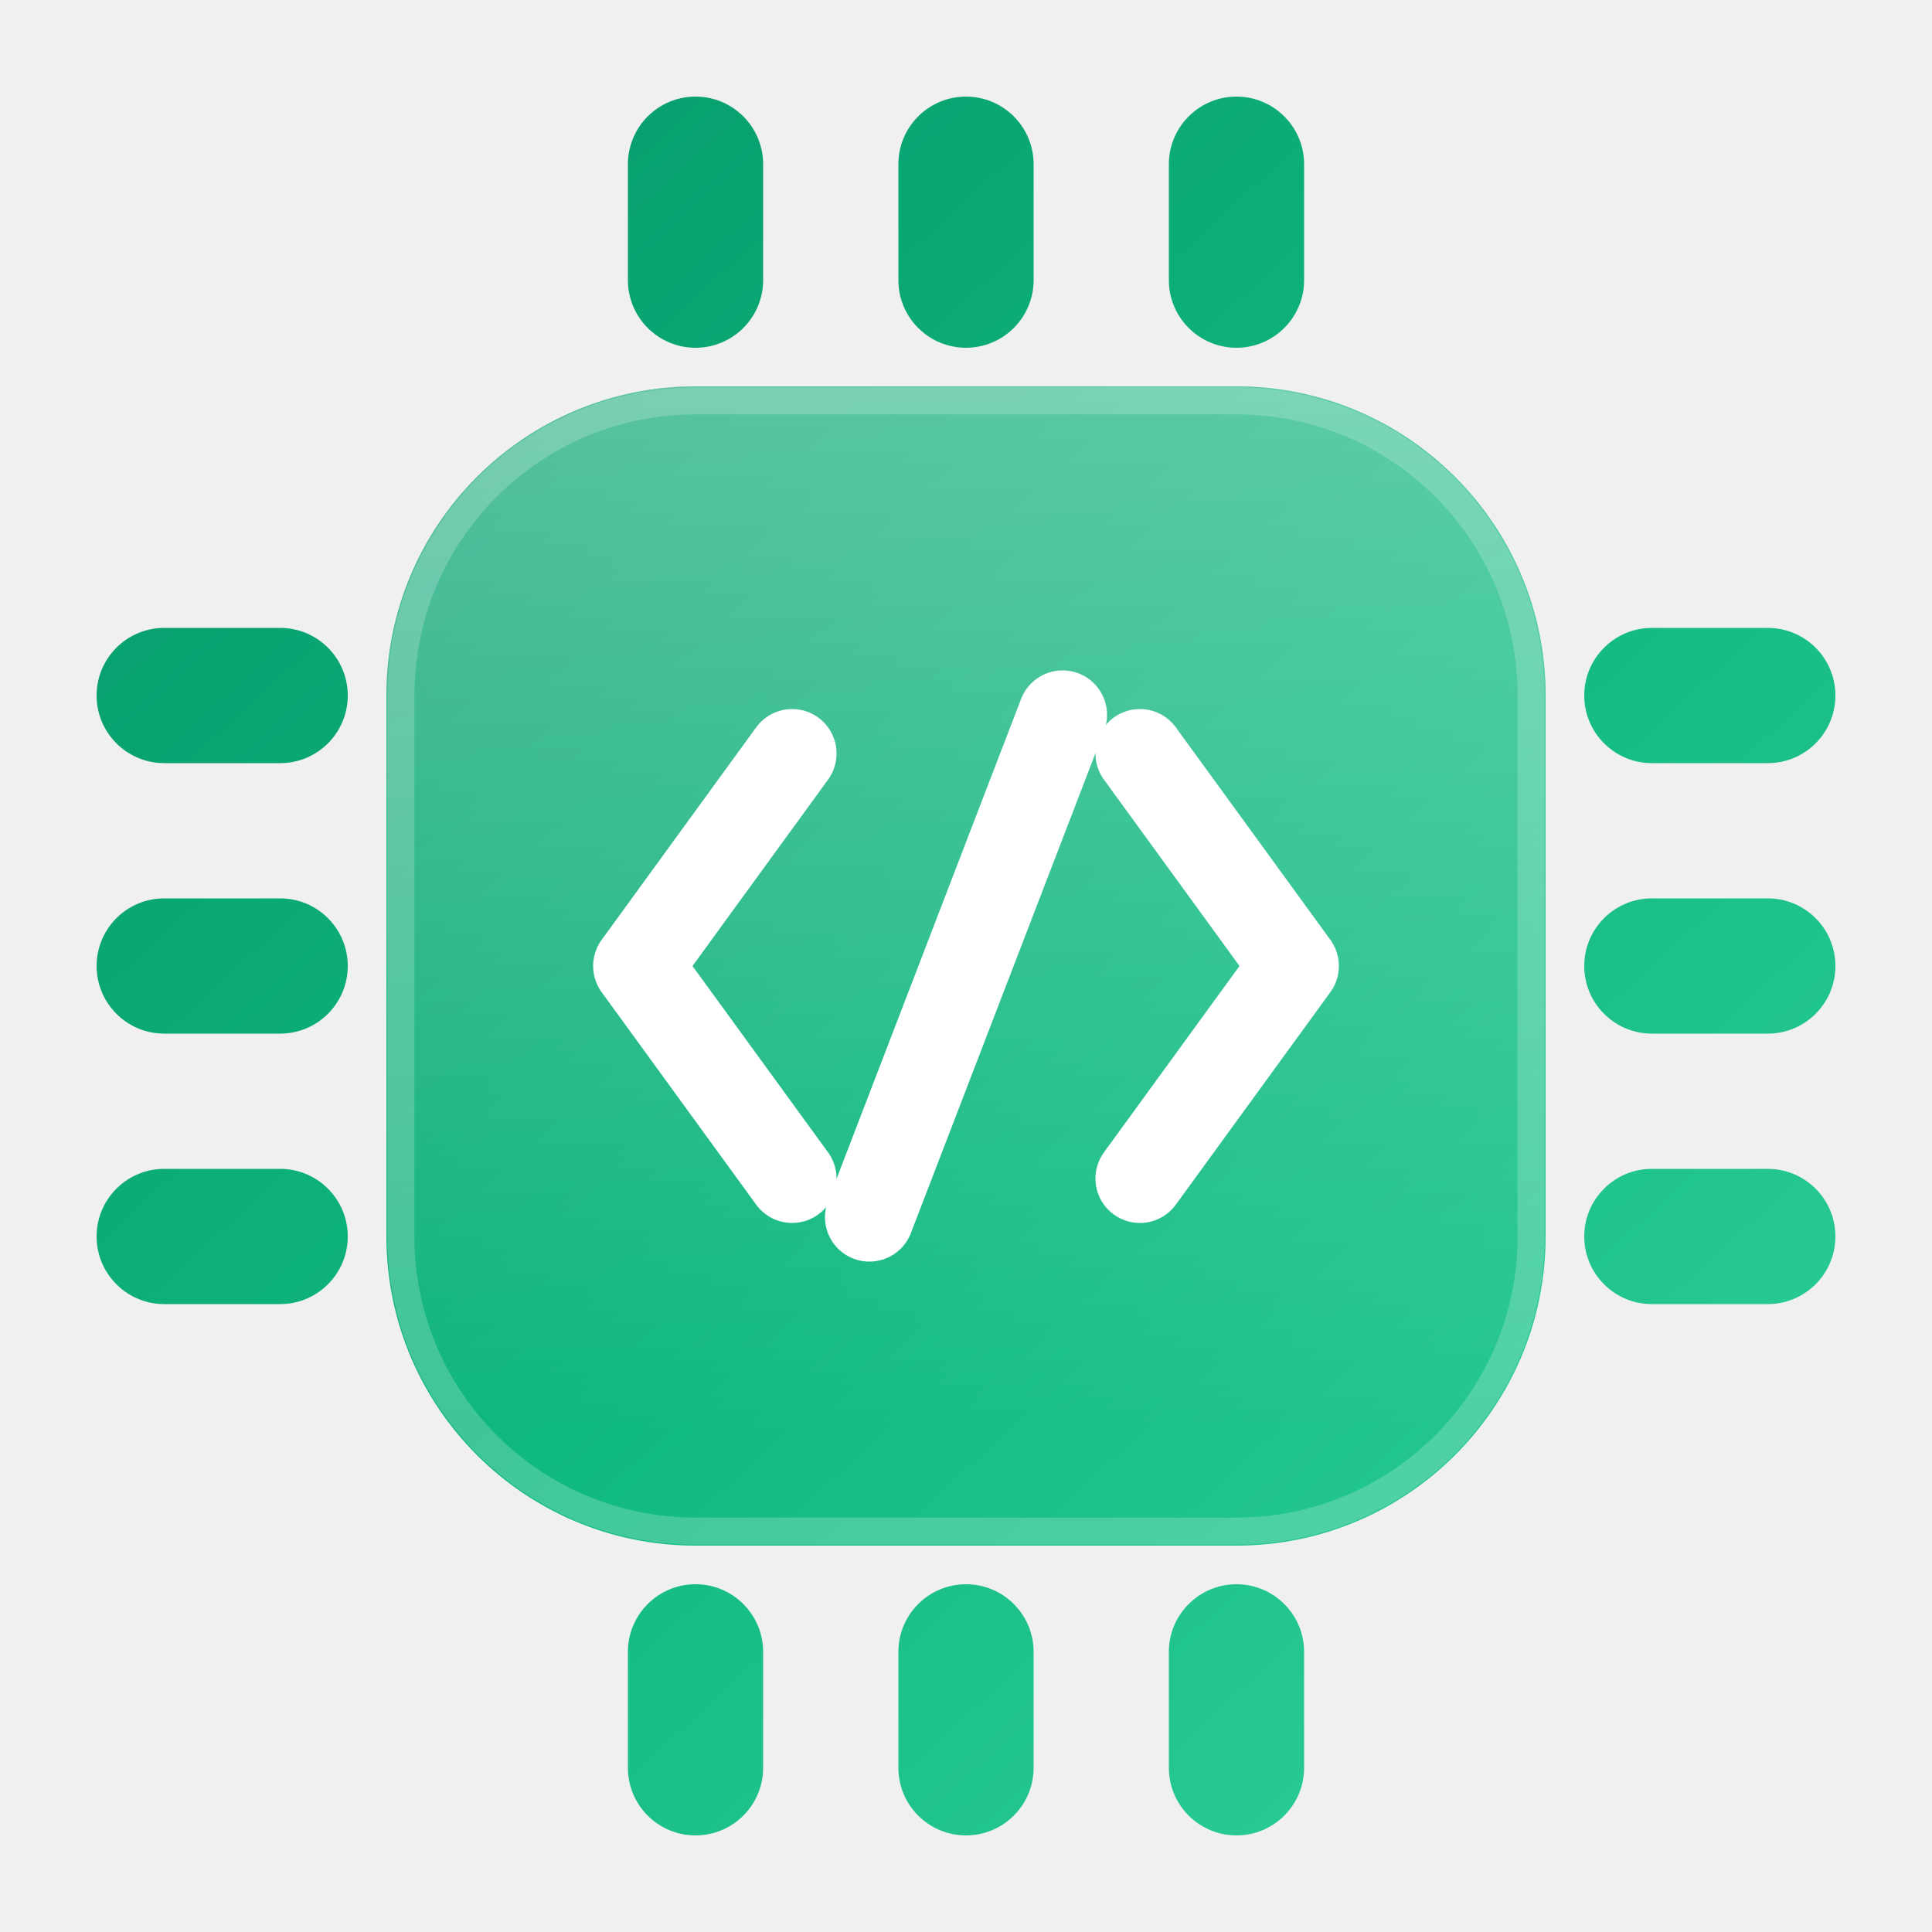
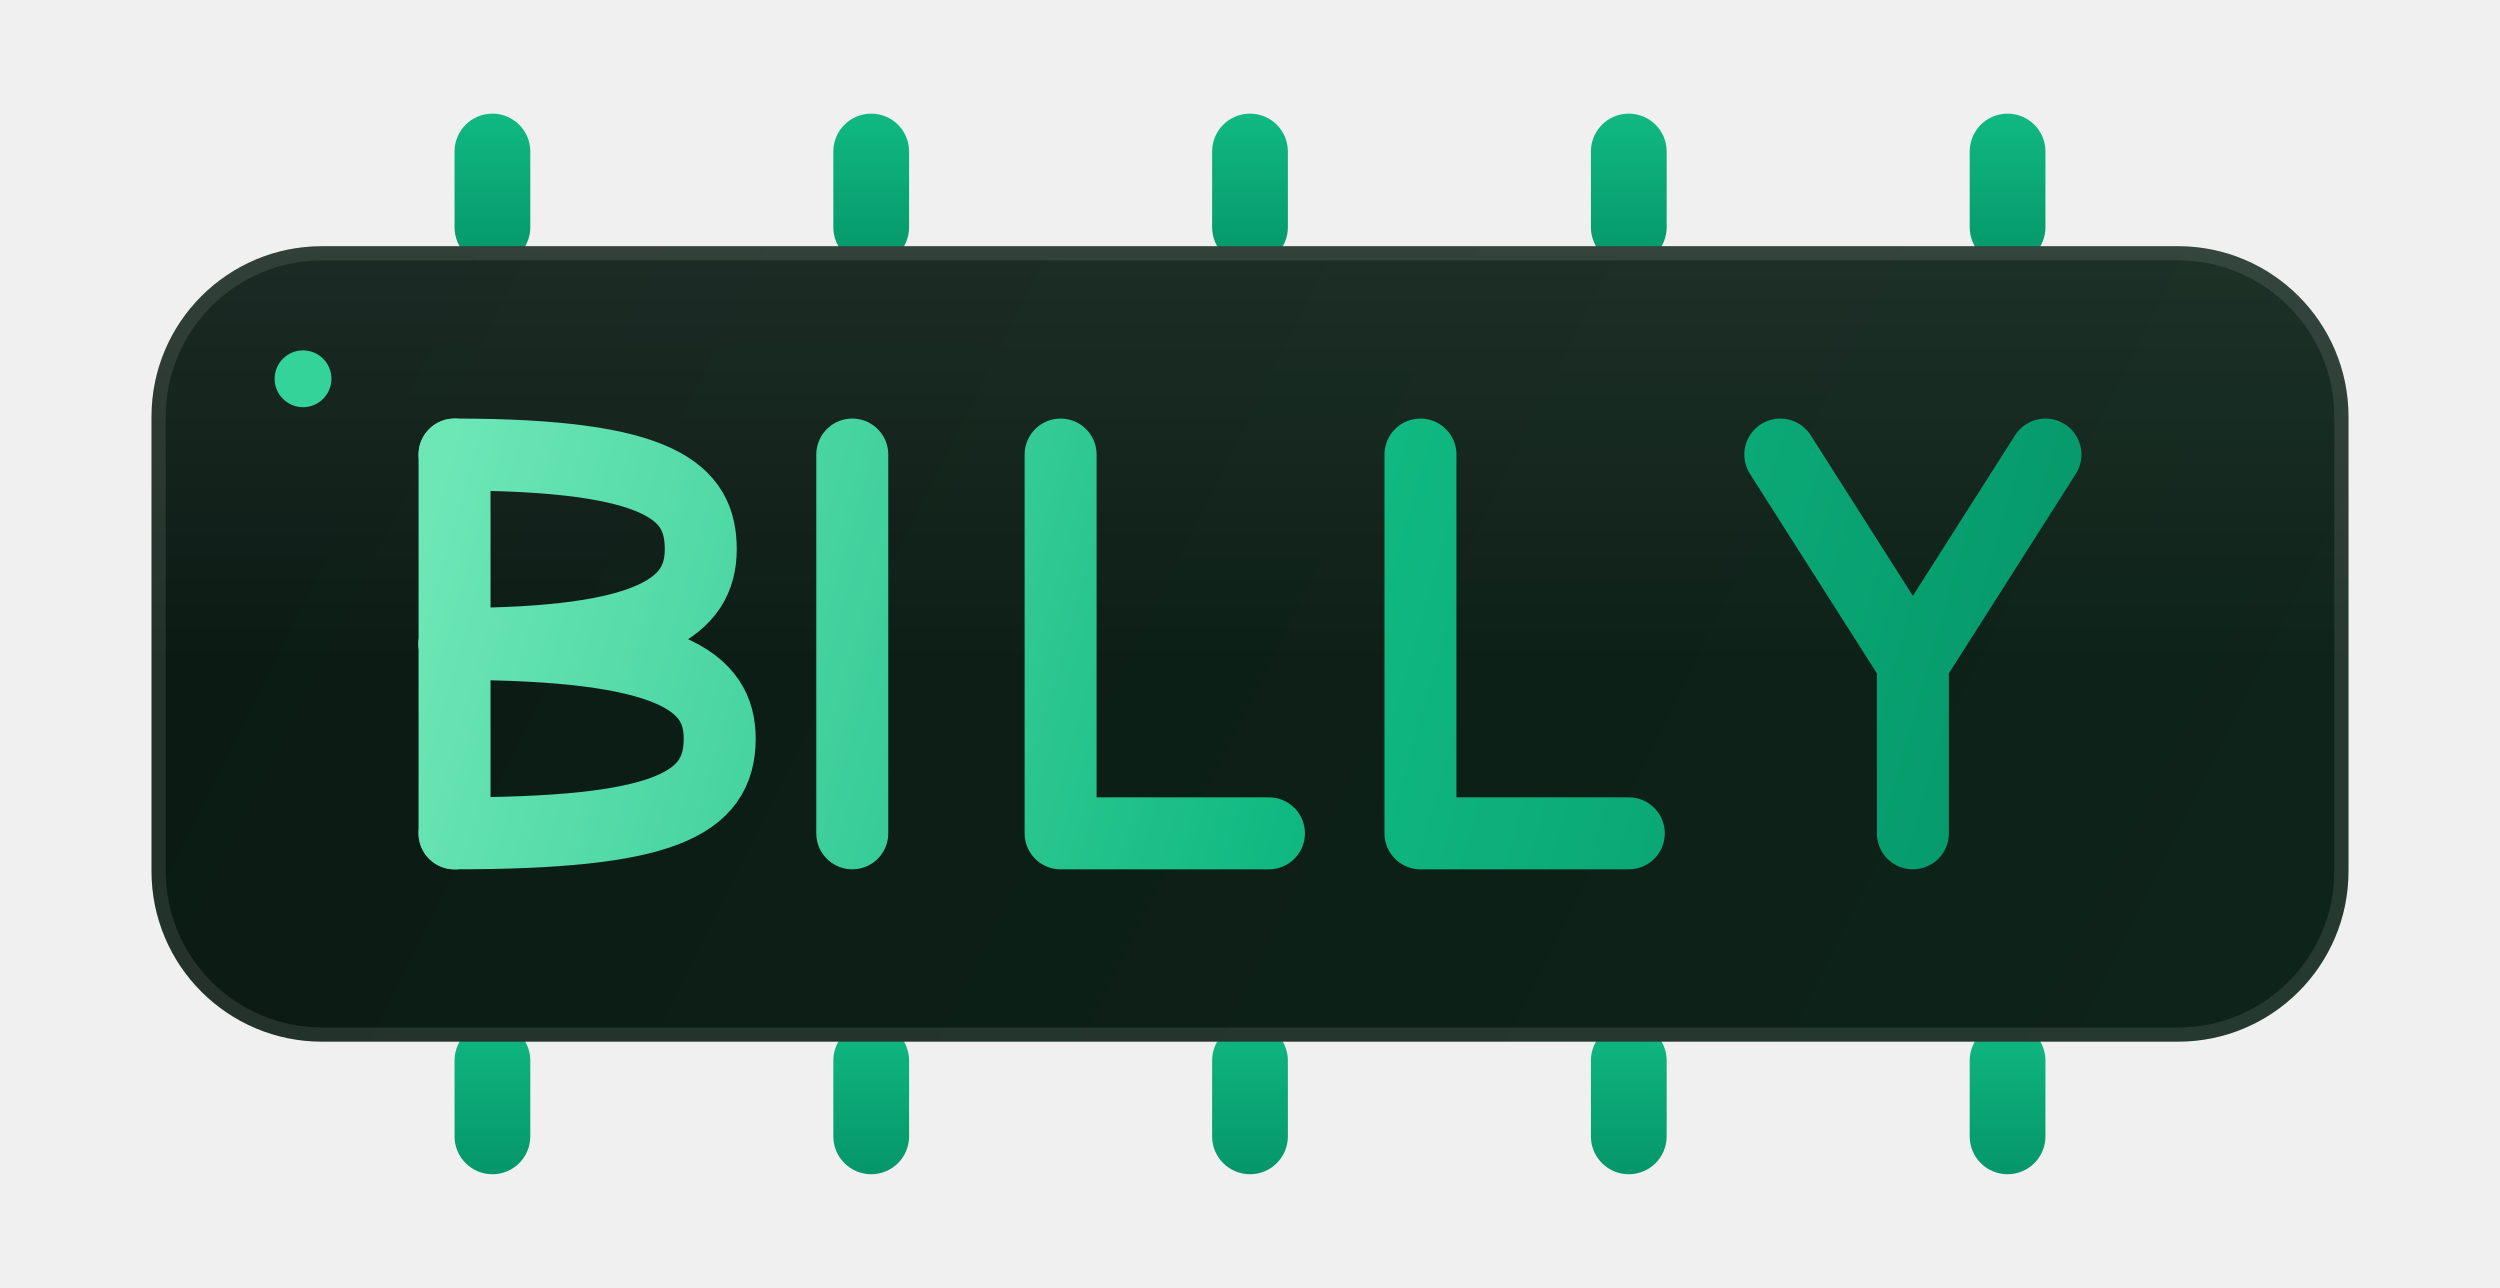
- <svg xmlns="http://www.w3.org/2000/svg" viewBox="10 10 100 100" role="img" aria-label="Billy Digitals logo">
+ <svg xmlns="http://www.w3.org/2000/svg" viewBox="48 16 264 136" role="img" aria-label="Billy Digitals">
  <defs>
-     <linearGradient id="chGrad" x1="18" y1="14" x2="104" y2="108" gradientUnits="userSpaceOnUse">
-       <stop offset="0" stop-color="#059669" />
-       <stop offset=".52" stop-color="#10b981" />
-       <stop offset="1" stop-color="#34d399" />
+     <linearGradient id="bdBody" x1="60" y1="30" x2="300" y2="150" gradientUnits="userSpaceOnUse">
+       <stop offset="0" stop-color="#0b1a13" />
+       <stop offset="1" stop-color="#0e241a" />
    </linearGradient>
-     <linearGradient id="chGloss" x1="60" y1="30" x2="60" y2="84" gradientUnits="userSpaceOnUse">
-       <stop offset="0" stop-color="#ffffff" stop-opacity=".32" />
+     <linearGradient id="bdGloss" x1="180" y1="42" x2="180" y2="86" gradientUnits="userSpaceOnUse">
+       <stop offset="0" stop-color="#ffffff" stop-opacity=".07" />
      <stop offset="1" stop-color="#ffffff" stop-opacity="0" />
    </linearGradient>
+     <linearGradient id="bdPin" x1="0" y1="0" x2="0" y2="1">
+       <stop offset="0" stop-color="#10b981" />
+       <stop offset="1" stop-color="#059669" />
+     </linearGradient>
+     <linearGradient id="bdTxt" x1="96" y1="60" x2="264" y2="108" gradientUnits="userSpaceOnUse">
+       <stop offset="0" stop-color="#6ee7b7" />
+       <stop offset=".55" stop-color="#10b981" />
+       <stop offset="1" stop-color="#059669" />
+     </linearGradient>
  </defs>
-   <g fill="url(#chGrad)">
-     <rect x="15" y="42.5" width="13" height="7" rx="3.5" />
-     <rect x="15" y="56.5" width="13" height="7" rx="3.5" />
-     <rect x="15" y="70.5" width="13" height="7" rx="3.5" />
-     <rect x="92" y="42.5" width="13" height="7" rx="3.5" />
-     <rect x="92" y="56.5" width="13" height="7" rx="3.5" />
-     <rect x="92" y="70.5" width="13" height="7" rx="3.5" />
-     <rect x="42.5" y="15" width="7" height="13" rx="3.5" />
-     <rect x="56.5" y="15" width="7" height="13" rx="3.5" />
-     <rect x="70.5" y="15" width="7" height="13" rx="3.5" />
-     <rect x="42.5" y="92" width="7" height="13" rx="3.5" />
-     <rect x="56.5" y="92" width="7" height="13" rx="3.5" />
-     <rect x="70.5" y="92" width="7" height="13" rx="3.5" />
+   <g fill="url(#bdPin)">
+     <rect x="96" y="28" width="8" height="16" rx="4" />
+     <rect x="136" y="28" width="8" height="16" rx="4" />
+     <rect x="176" y="28" width="8" height="16" rx="4" />
+     <rect x="216" y="28" width="8" height="16" rx="4" />
+     <rect x="256" y="28" width="8" height="16" rx="4" />
+     <rect x="96" y="124" width="8" height="16" rx="4" />
+     <rect x="136" y="124" width="8" height="16" rx="4" />
+     <rect x="176" y="124" width="8" height="16" rx="4" />
+     <rect x="216" y="124" width="8" height="16" rx="4" />
+     <rect x="256" y="124" width="8" height="16" rx="4" />
  </g>
-   <rect x="30" y="30" width="60" height="60" rx="16" fill="url(#chGrad)" />
-   <rect x="30" y="30" width="60" height="60" rx="16" fill="url(#chGloss)" />
-   <rect x="30.75" y="30.75" width="58.5" height="58.5" rx="15.25" fill="none" stroke="#ffffff" stroke-opacity=".2" stroke-width="1.4" />
-   <g fill="none" stroke="#ffffff" stroke-width="4.6" stroke-linecap="round" stroke-linejoin="round">
-     <polyline points="51,49 43,60 51,71" />
-     <line x1="65" y1="47" x2="55" y2="73" />
-     <polyline points="69,49 77,60 69,71" />
+   <rect x="64" y="42" width="232" height="84" rx="18" fill="url(#bdBody)" />
+   <rect x="64" y="42" width="232" height="84" rx="18" fill="url(#bdGloss)" />
+   <rect x="64.75" y="42.75" width="230.5" height="82.5" rx="17.25" fill="none" stroke="#ffffff" stroke-opacity=".1" stroke-width="1.5" />
+   <circle cx="80" cy="56" r="3" fill="#34d399" />
+   <g fill="none" stroke="url(#bdTxt)" stroke-width="7.6" stroke-linecap="round" stroke-linejoin="round">
+     <path d="M96 64 V104" />
+     <path d="M96 64 C118 64 122 68 122 74 C122 80 117 84 96 84" />
+     <path d="M96 84 C119 84 124 88 124 94 C124 101 118 104 96 104" />
+     <path d="M138 64 V104" />
+     <path d="M160 64 V104 M160 104 H182" />
+     <path d="M198 64 V104 M198 104 H220" />
+     <path d="M236 64 L250 86 M264 64 L250 86 M250 86 V104" />
  </g>
</svg>
